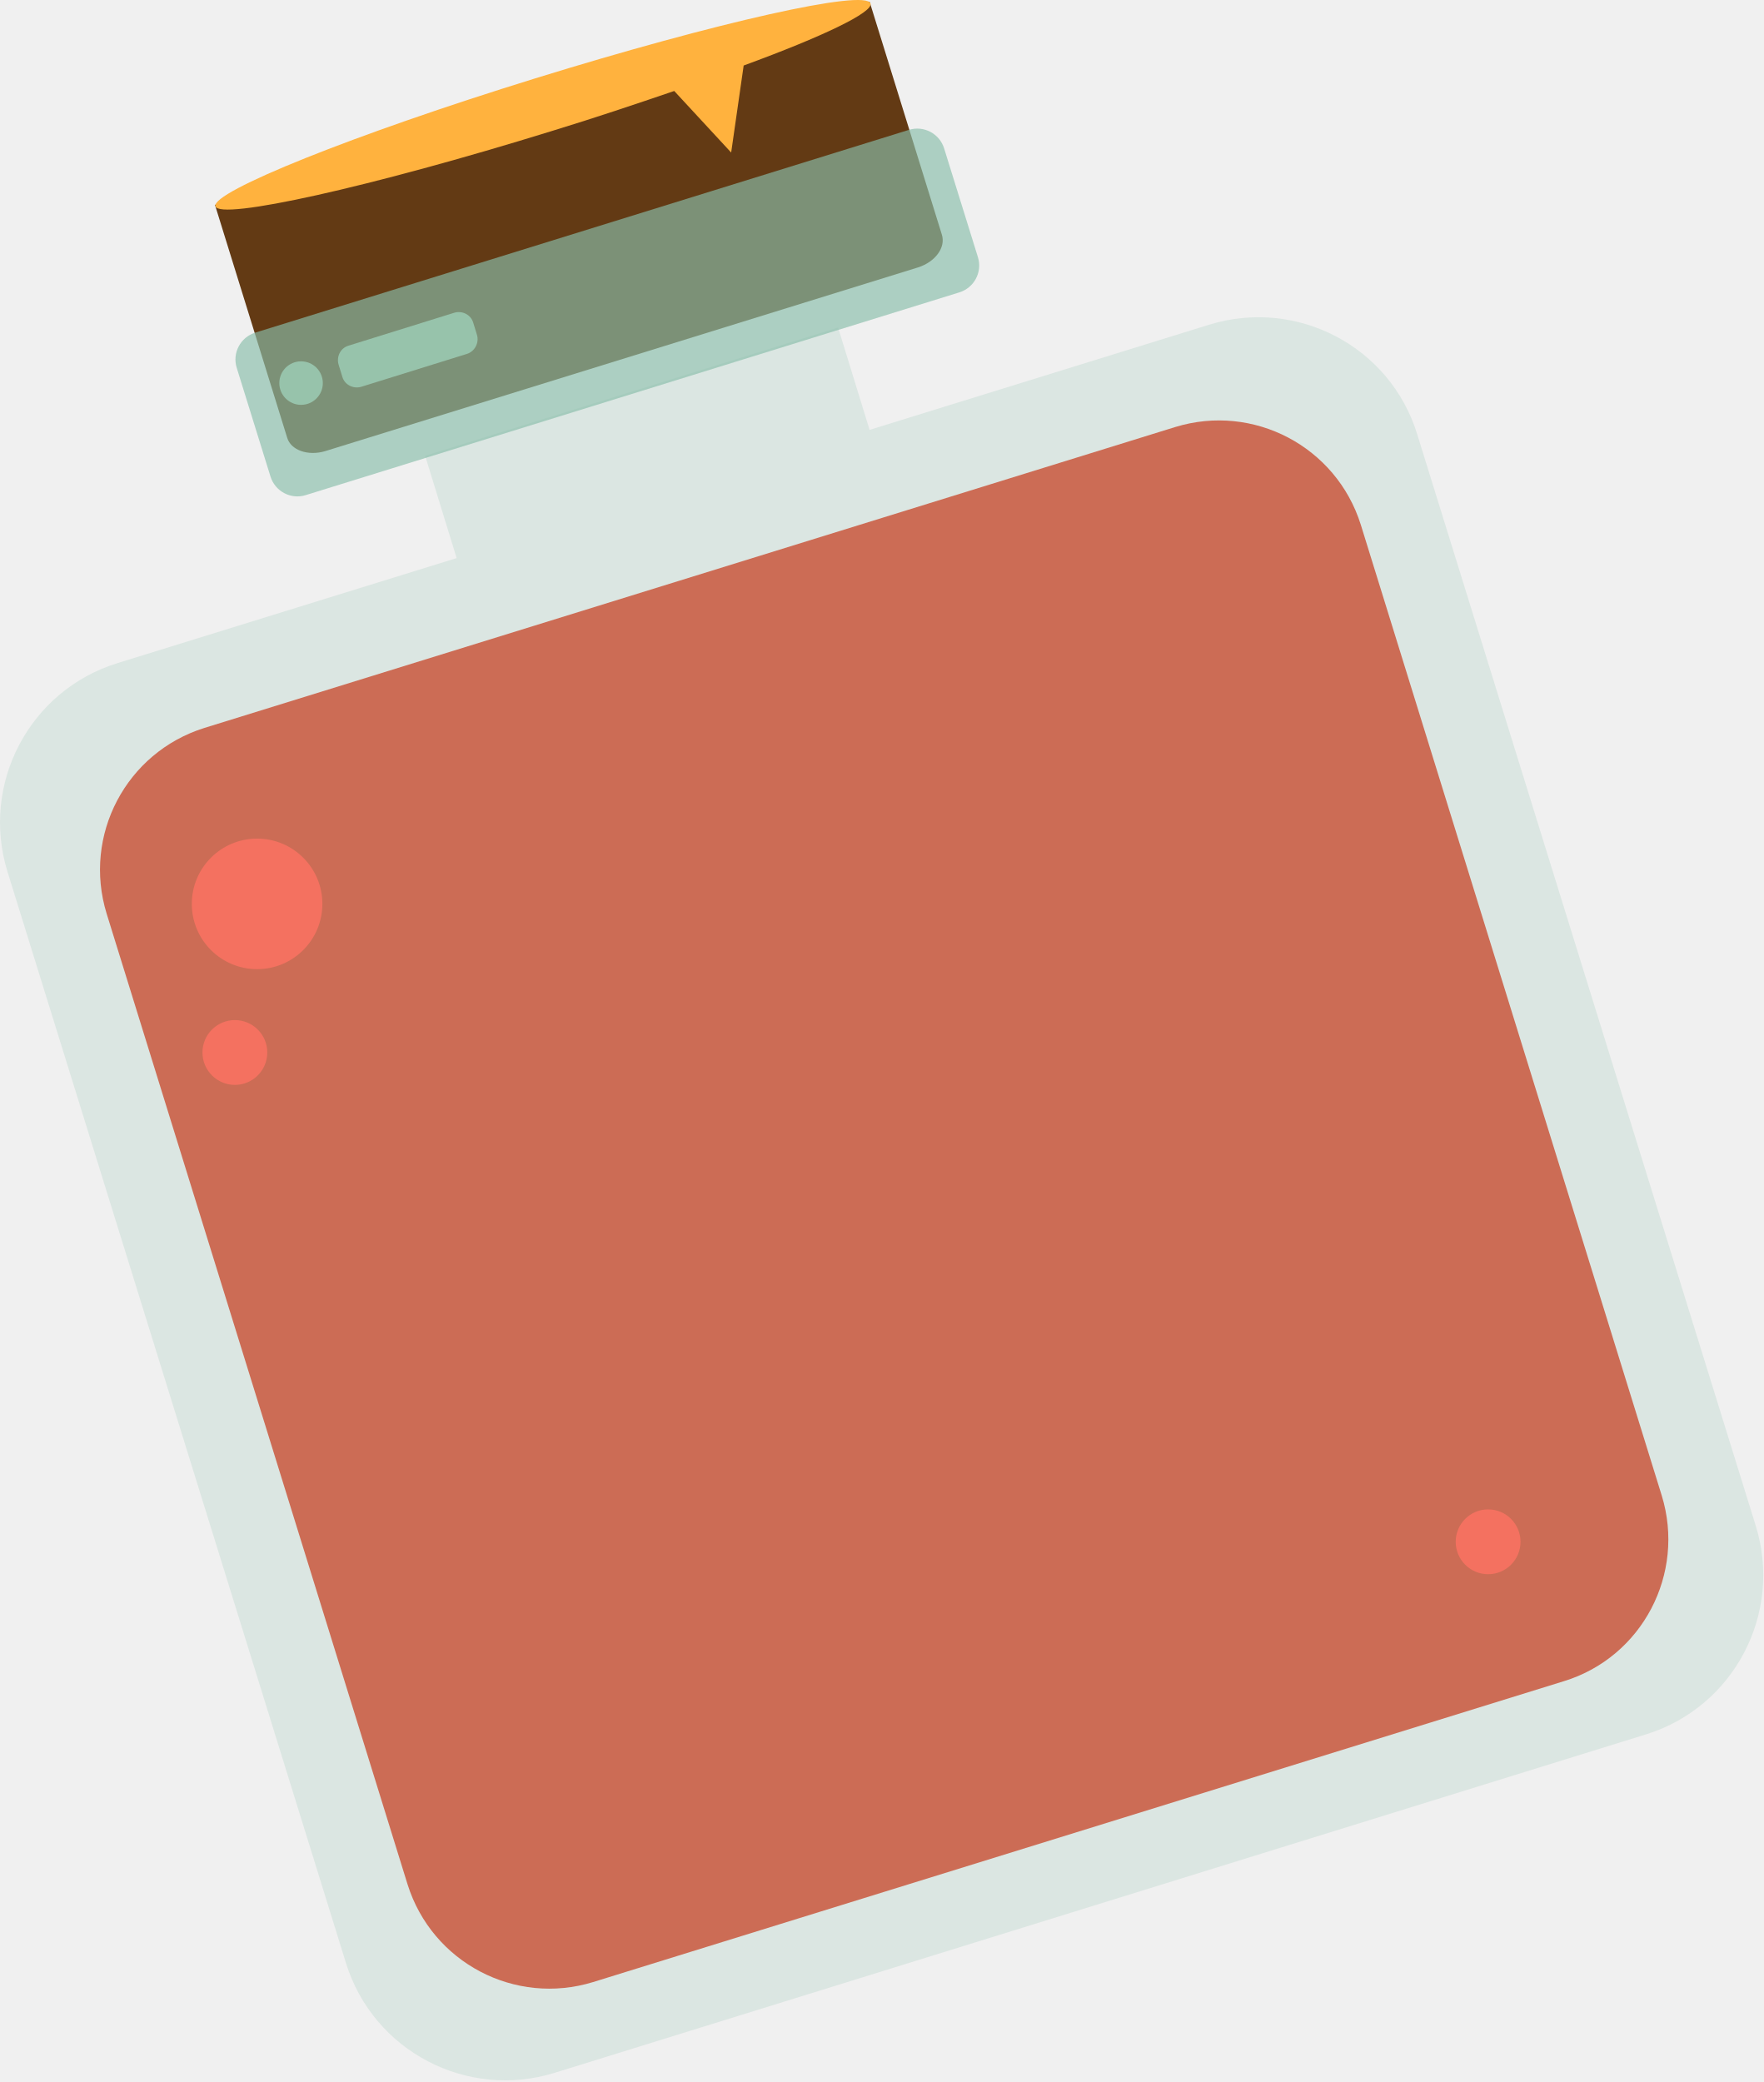
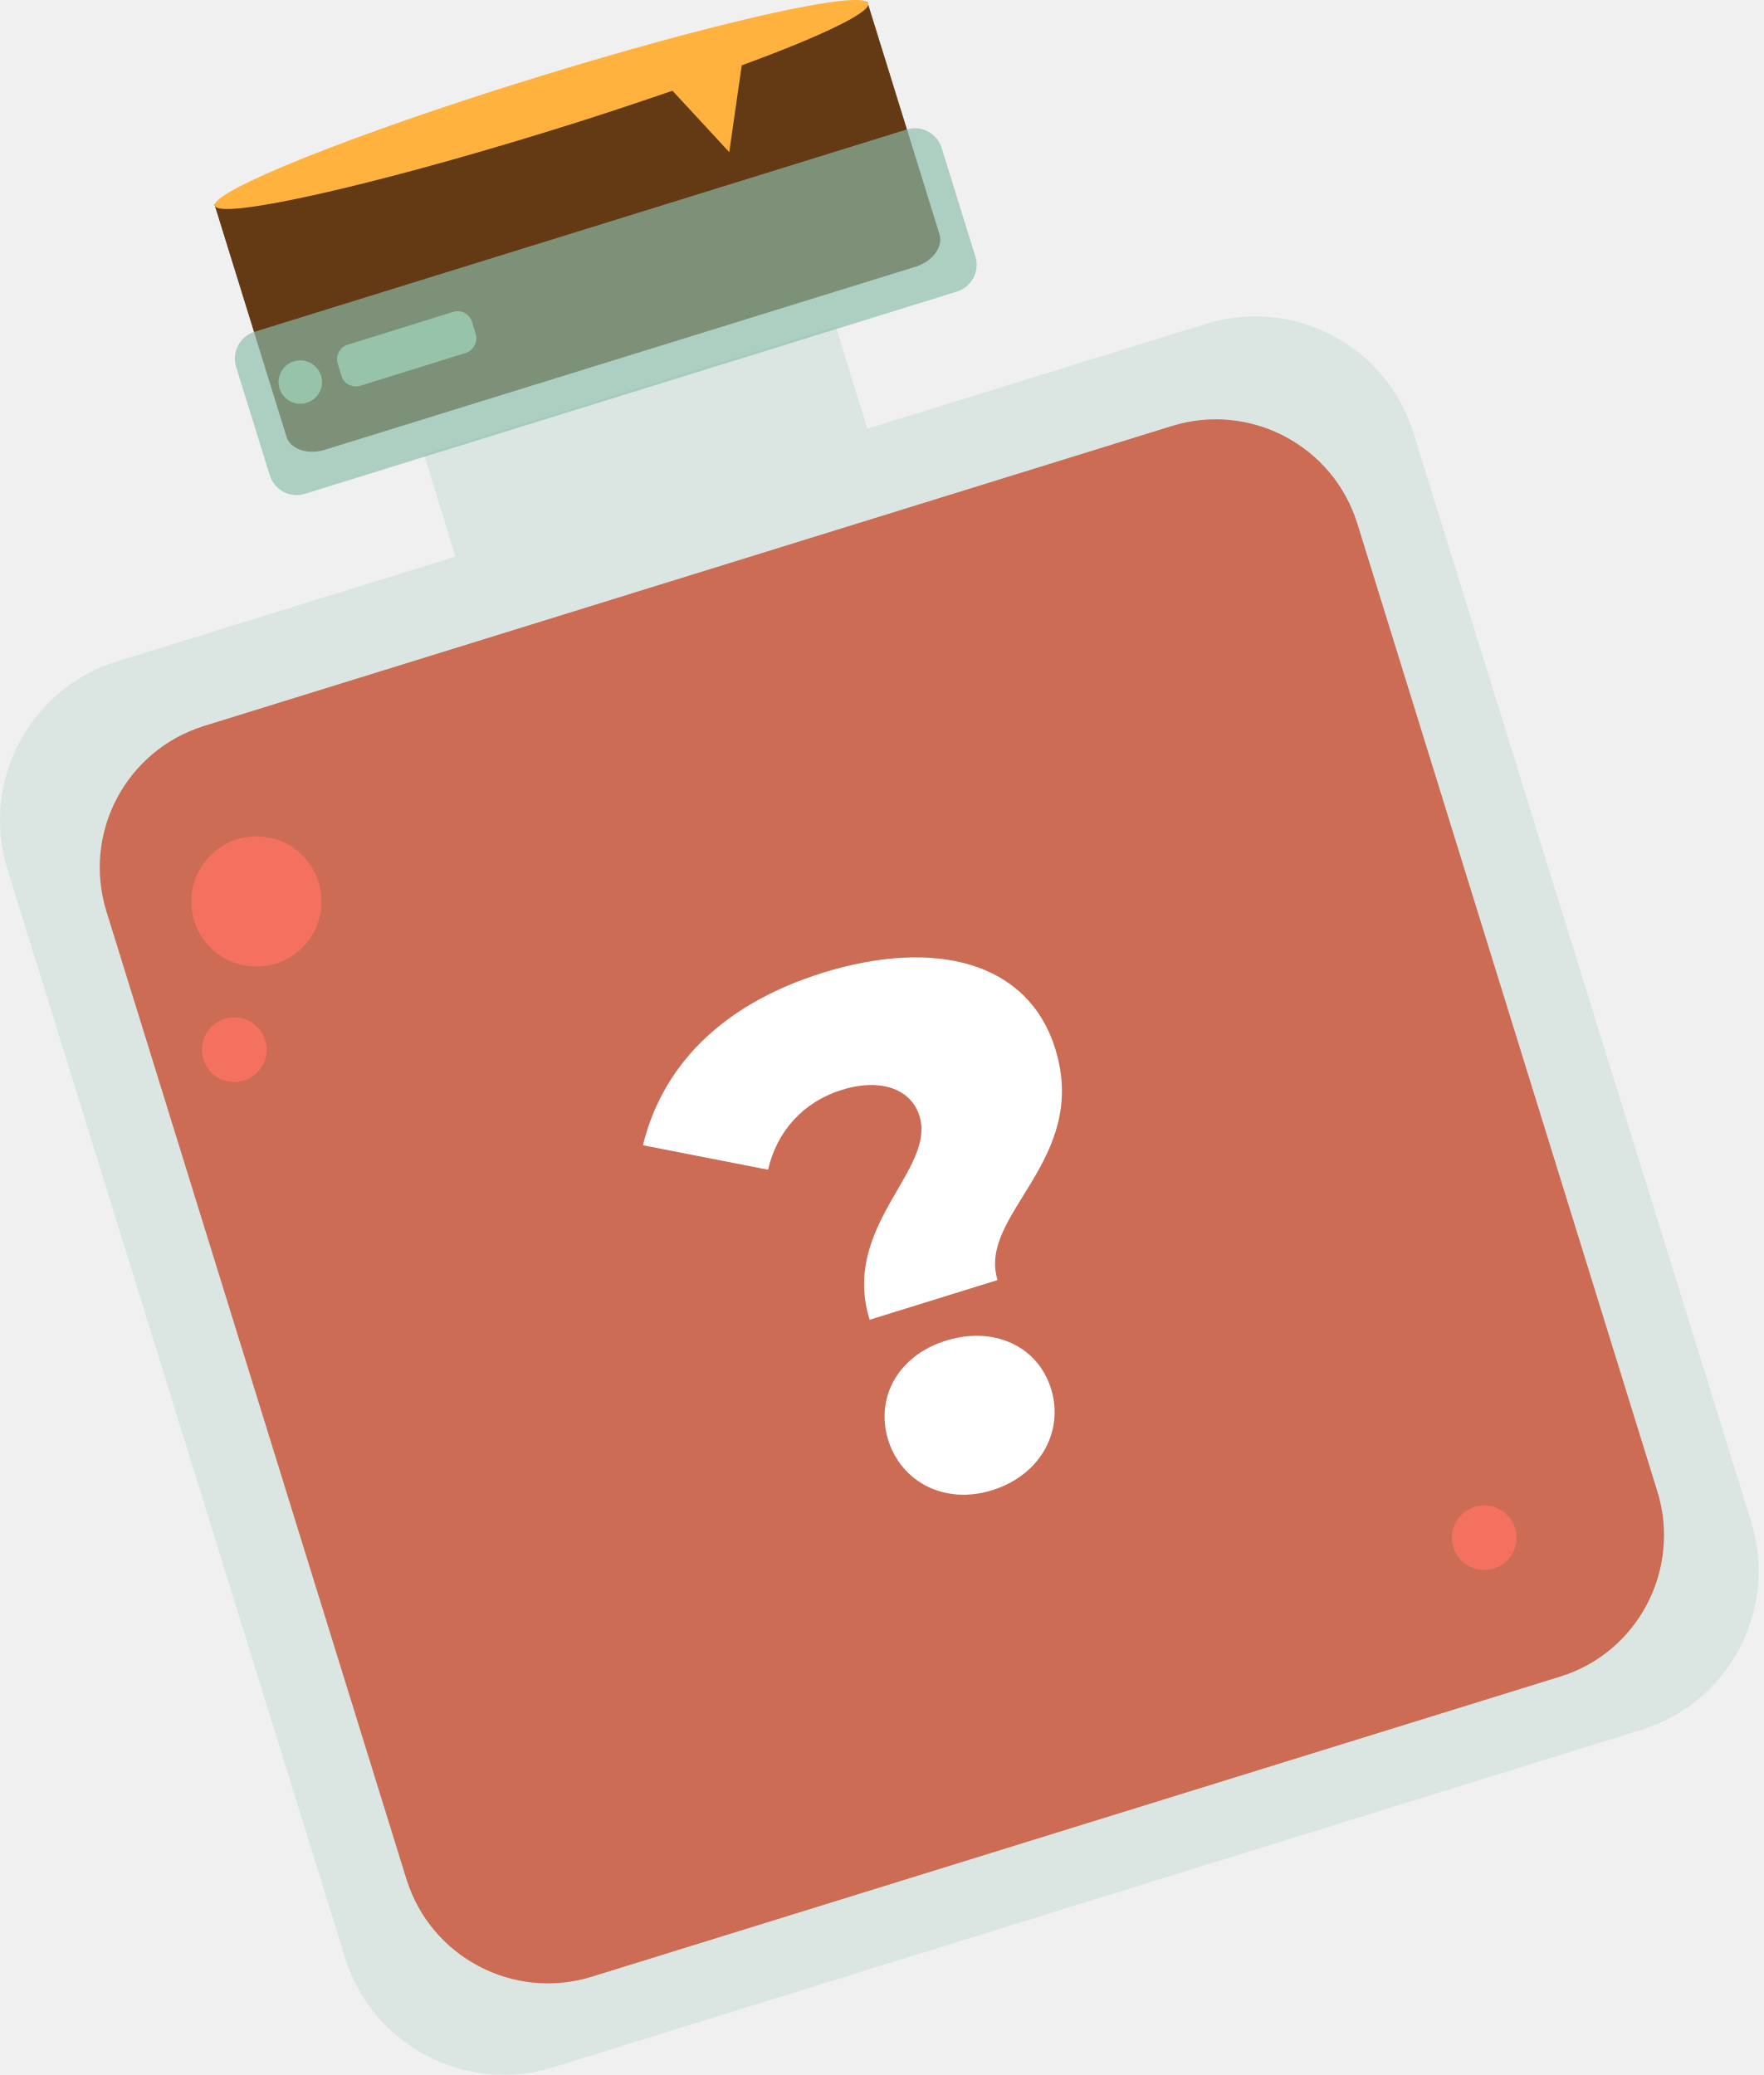
- <svg xmlns="http://www.w3.org/2000/svg" width="277" height="327" viewBox="0 0 277 327" fill="none">
-   <path d="M245.631 264.04L93.162 311.3C80.875 315.081 67.86 308.247 64.006 295.959L16.746 143.49C12.965 131.203 19.8 118.188 32.088 114.334L184.556 67.074C196.844 63.294 209.858 70.128 213.712 82.416L260.972 234.884C264.753 247.172 257.918 260.259 245.631 264.04Z" fill="#DD5740" />
-   <path d="M144.203 41.992L51.064 70.857C48.374 71.657 45.683 70.712 45.102 68.749L33.759 32.176L136.568 0.258L147.911 36.83C148.565 38.866 146.893 41.12 144.203 41.992Z" fill="#633A14" />
-   <path d="M136.714 0.547C135.987 -1.779 112.43 3.529 84.001 12.326C55.572 21.124 33.178 30.14 33.832 32.394C34.487 34.648 58.117 29.413 86.546 20.615C93.453 18.506 99.924 16.325 105.886 14.289L114.829 23.959L116.792 10.29C129.298 5.71 137.15 1.929 136.714 0.547Z" fill="#FFB23E" />
-   <path opacity="0.2" d="M189.863 51.009L136.569 67.514L131.624 51.445L66.769 71.585L71.713 87.654L18.418 104.158C4.604 108.448 -3.103 123.135 1.187 136.95L54.336 308.322C58.626 322.137 73.313 329.844 87.127 325.554L258.5 272.404C272.314 268.115 280.021 253.428 275.732 239.613L222.582 68.241C218.365 54.426 203.678 46.719 189.863 51.009Z" fill="#89BEAA" />
-   <path opacity="0.66" d="M150.674 45.918L48.01 77.765C45.683 78.492 43.211 77.183 42.484 74.856L37.177 57.77C36.45 55.443 37.758 52.971 40.085 52.244L142.748 20.398C145.075 19.671 147.547 20.98 148.274 23.307L153.582 40.393C154.309 42.72 153 45.191 150.674 45.918Z" fill="#89BEAA" />
-   <path opacity="0.66" d="M47.283 63.586C49.17 63.586 50.7 62.056 50.7 60.169C50.7 58.282 49.17 56.752 47.283 56.752C45.396 56.752 43.866 58.282 43.866 60.169C43.866 62.056 45.396 63.586 47.283 63.586Z" fill="#A6DDC6" />
-   <path opacity="0.66" d="M73.313 55.588L56.736 60.75C55.499 61.114 54.118 60.459 53.754 59.151L53.173 57.26C52.809 56.024 53.464 54.643 54.772 54.279L71.35 49.117C72.586 48.754 73.967 49.408 74.331 50.717L74.912 52.607C75.276 53.843 74.549 55.224 73.313 55.588Z" fill="#A6DDC6" />
-   <path d="M40.376 152.217C46.038 152.217 50.628 147.627 50.628 141.965C50.628 136.303 46.038 131.713 40.376 131.713C34.714 131.713 30.124 136.303 30.124 141.965C30.124 147.627 34.714 152.217 40.376 152.217Z" fill="#F47160" />
-   <path d="M36.886 170.394C39.697 170.394 41.976 168.115 41.976 165.304C41.976 162.494 39.697 160.215 36.886 160.215C34.075 160.215 31.797 162.494 31.797 165.304C31.797 168.115 34.075 170.394 36.886 170.394Z" fill="#F47160" />
-   <path d="M233.707 247.246C236.518 247.246 238.796 244.967 238.796 242.156C238.796 239.345 236.518 237.066 233.707 237.066C230.896 237.066 228.617 239.345 228.617 242.156C228.617 244.967 230.896 247.246 233.707 247.246Z" fill="#F47160" />
+ <svg xmlns="http://www.w3.org/2000/svg" width="328" height="386" viewBox="0 0 328 386" fill="none">
+   <path d="M290.151 311.899L110.048 367.725C95.533 372.192 80.16 364.119 75.608 349.604L19.782 169.5C15.316 154.985 23.389 139.612 37.904 135.06L218.007 79.234C232.522 74.768 247.895 82.841 252.447 97.356L308.273 277.459C312.739 291.974 304.666 307.433 290.151 311.899Z" fill="#DD5740" />
+   <path d="M170.339 49.603L60.319 83.7C57.141 84.645 53.963 83.529 53.276 81.21L39.878 38.009L161.321 0.305L174.719 43.505C175.492 45.91 173.517 48.573 170.339 49.603Z" fill="#633A14" />
+   <path d="M161.493 0.647C160.634 -2.102 132.807 4.168 99.226 14.56C65.644 24.953 39.191 35.603 39.964 38.265C40.737 40.928 68.65 34.744 102.232 24.351C110.391 21.861 118.035 19.284 125.077 16.879L135.641 28.302L137.96 12.155C152.733 6.745 162.009 2.279 161.493 0.647Z" fill="#FFB23E" />
+   <path opacity="0.2" d="M224.276 60.253L161.322 79.749L155.481 60.769L78.871 84.559L84.711 103.54L21.757 123.036C5.438 128.103 -3.666 145.452 1.402 161.771L64.184 364.205C69.252 380.523 86.601 389.627 102.919 384.56L305.353 321.777C321.671 316.709 330.775 299.361 325.708 283.042L262.925 80.608C257.944 64.29 240.595 55.186 224.276 60.253Z" fill="#89BEAA" />
+   <path opacity="0.66" d="M177.983 54.242L56.712 91.861C53.963 92.72 51.043 91.174 50.184 88.425L43.915 68.242C43.056 65.494 44.602 62.574 47.35 61.715L168.621 24.097C171.37 23.238 174.29 24.784 175.149 27.532L181.418 47.715C182.277 50.464 180.731 53.384 177.983 54.242Z" fill="#89BEAA" />
+   <path opacity="0.66" d="M55.853 75.112C58.082 75.112 59.89 73.305 59.89 71.076C59.89 68.846 58.082 67.039 55.853 67.039C53.624 67.039 51.816 68.846 51.816 71.076C51.816 73.305 53.624 75.112 55.853 75.112Z" fill="#A6DDC6" />
+   <path opacity="0.66" d="M86.601 65.664L67.019 71.762C65.559 72.191 63.927 71.418 63.498 69.872L62.81 67.639C62.381 66.179 63.154 64.547 64.7 64.118L84.282 58.02C85.742 57.59 87.374 58.363 87.803 59.909L88.49 62.142C88.92 63.602 88.061 65.234 86.601 65.664Z" fill="#A6DDC6" />
+   <path d="M47.694 179.806C54.383 179.806 59.804 174.384 59.804 167.696C59.804 161.008 54.383 155.586 47.694 155.586C41.006 155.586 35.584 161.008 35.584 167.696C35.584 174.384 41.006 179.806 47.694 179.806Z" fill="#F47160" />
+   <path d="M43.572 201.278C46.892 201.278 49.584 198.586 49.584 195.266C49.584 191.946 46.892 189.254 43.572 189.254C40.252 189.254 37.56 191.946 37.56 195.266C37.56 198.586 40.252 201.278 43.572 201.278Z" fill="#F47160" />
+   <path d="M276.066 292.059C279.387 292.059 282.078 289.368 282.078 286.047C282.078 282.727 279.387 280.035 276.066 280.035C272.746 280.035 270.054 282.727 270.054 286.047C270.054 289.368 272.746 292.059 276.066 292.059Z" fill="#F47160" />
+   <path d="M171.027 207.631C169.395 202.307 163.383 200.589 156.598 202.736C149.384 204.969 144.488 210.466 142.856 217.594L119.581 213.043C123.017 198.957 133.495 187.019 153.163 180.921C173.775 174.565 191.21 178.774 196.277 195.092C202.719 215.962 181.763 225.839 185.542 238.121L161.751 245.507C156.34 228.072 174.119 217.68 171.027 207.631ZM165.187 267.838C162.782 259.936 167.076 252.121 176.008 249.372C184.941 246.624 193.1 250.489 195.504 258.39C197.909 266.12 193.615 274.365 184.597 277.199C175.579 280.034 167.591 275.568 165.187 267.838Z" fill="white" />
</svg>
